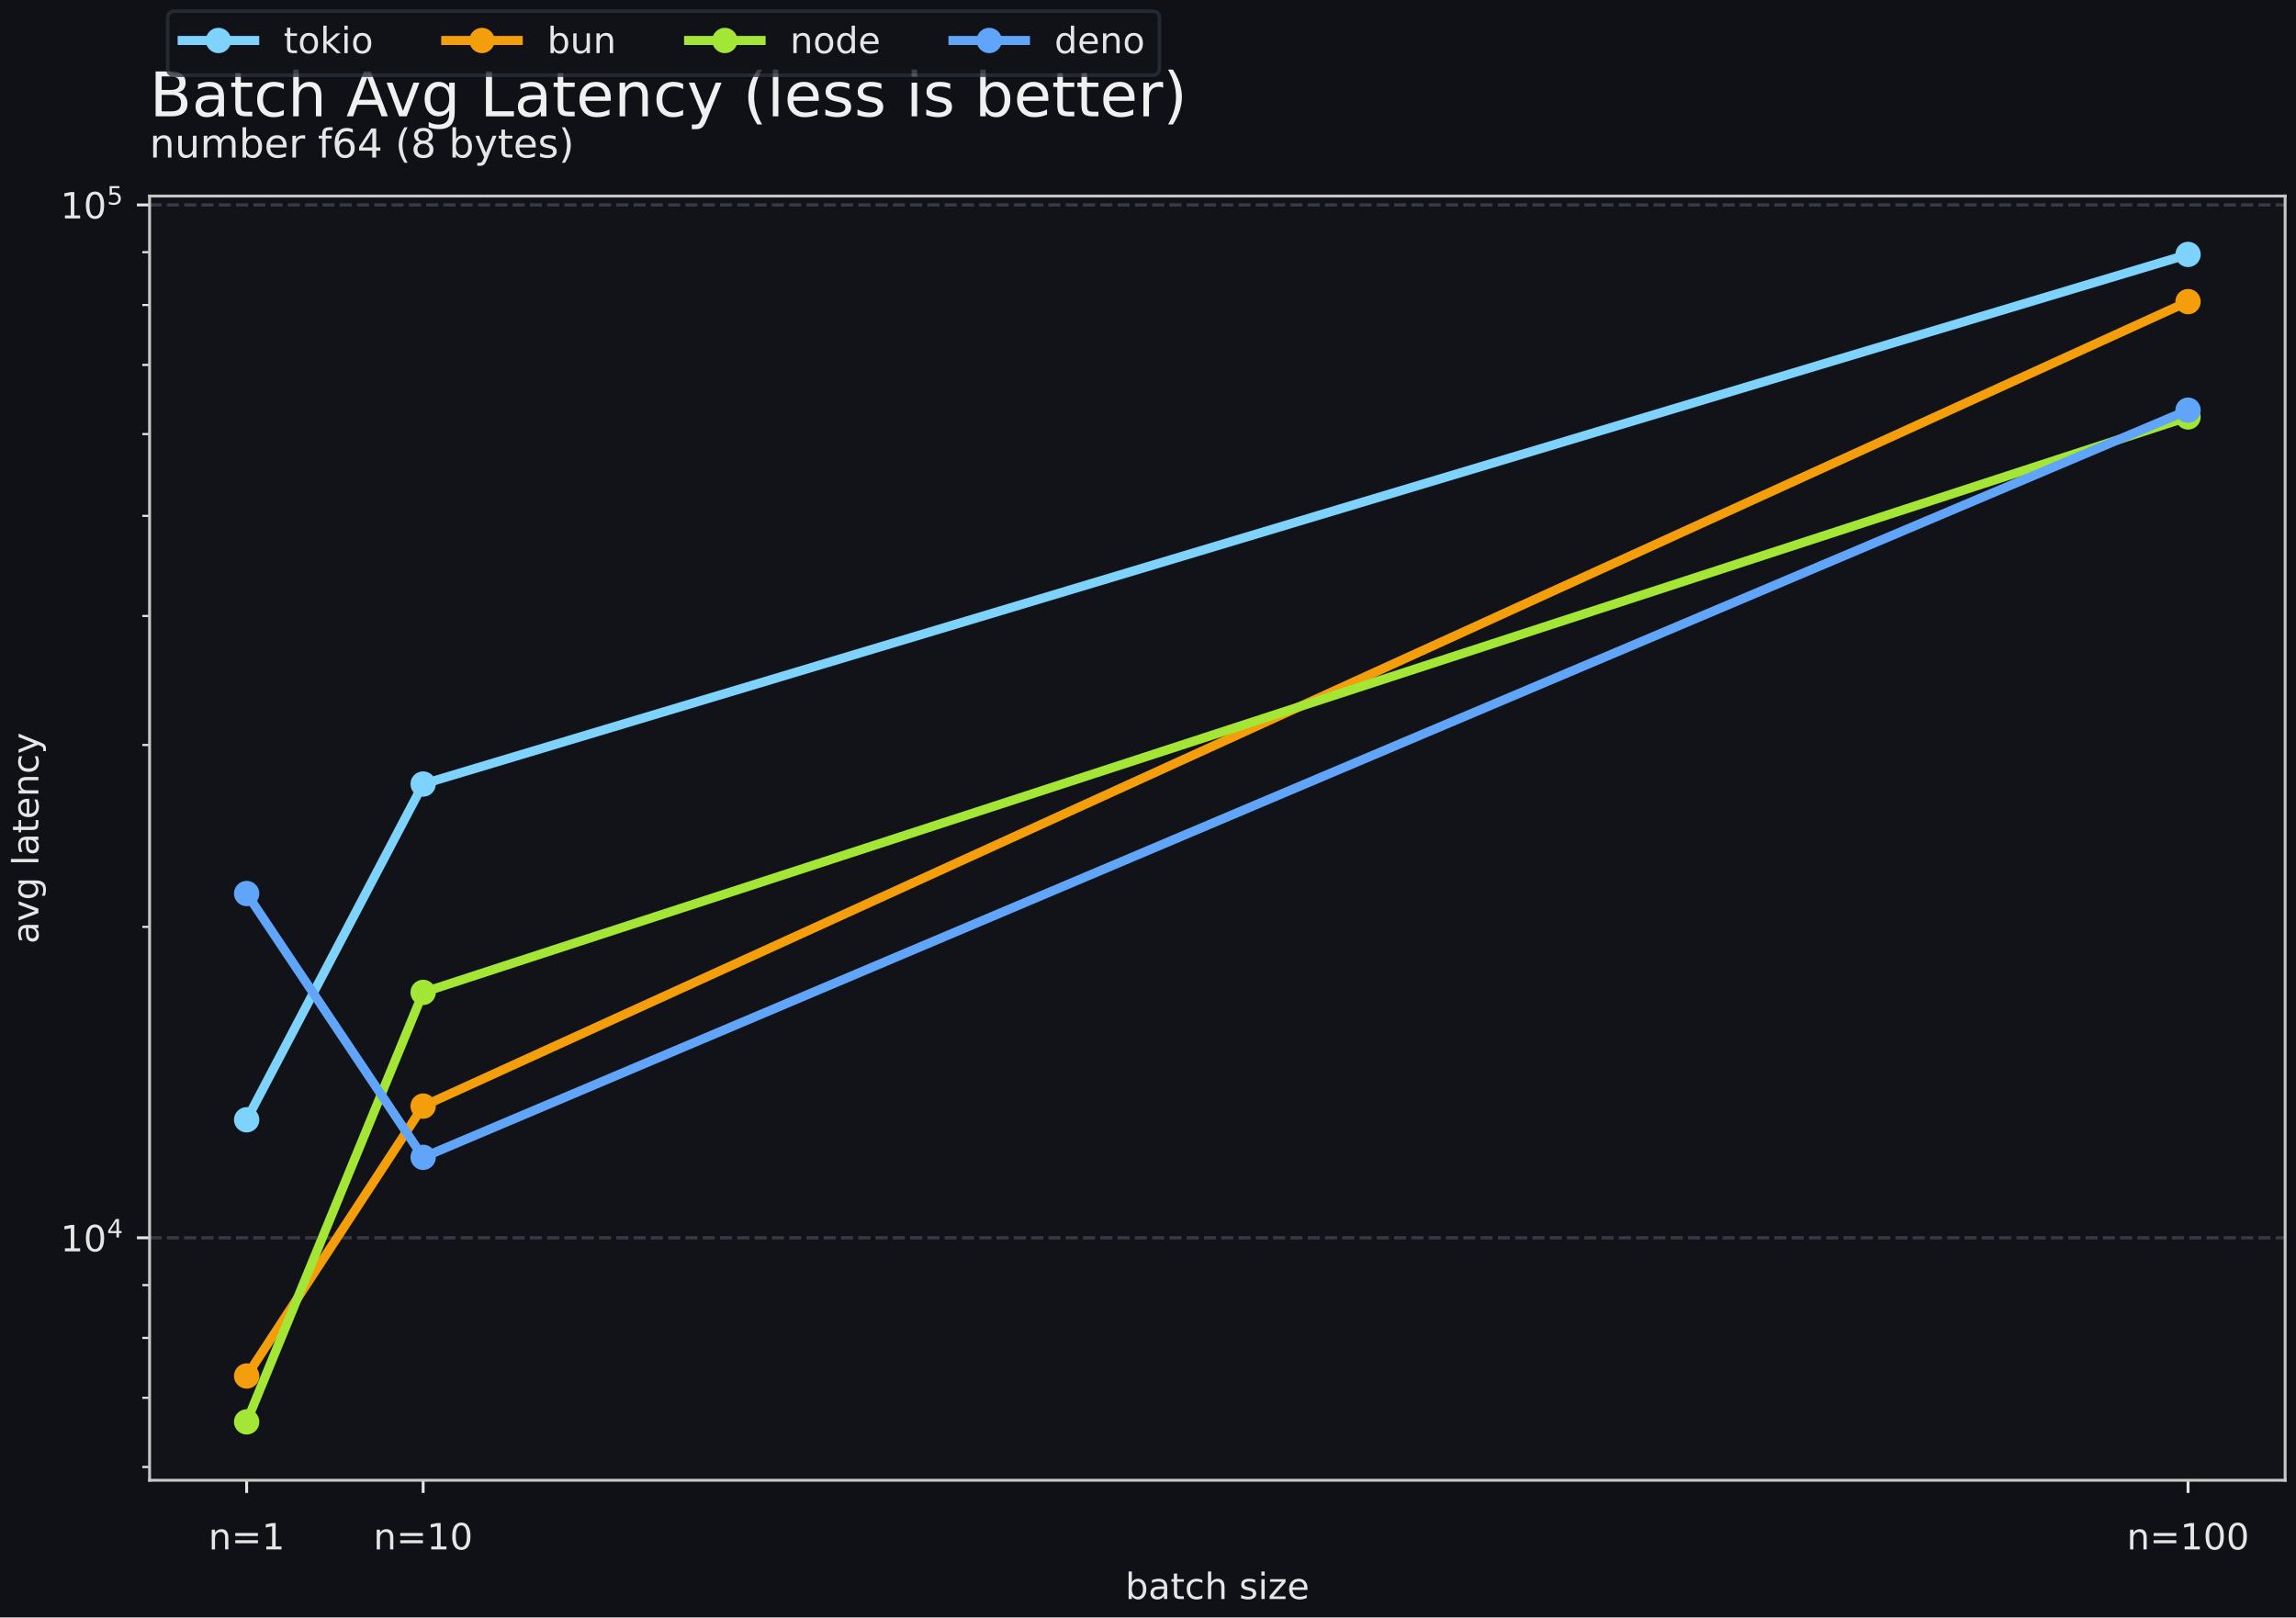
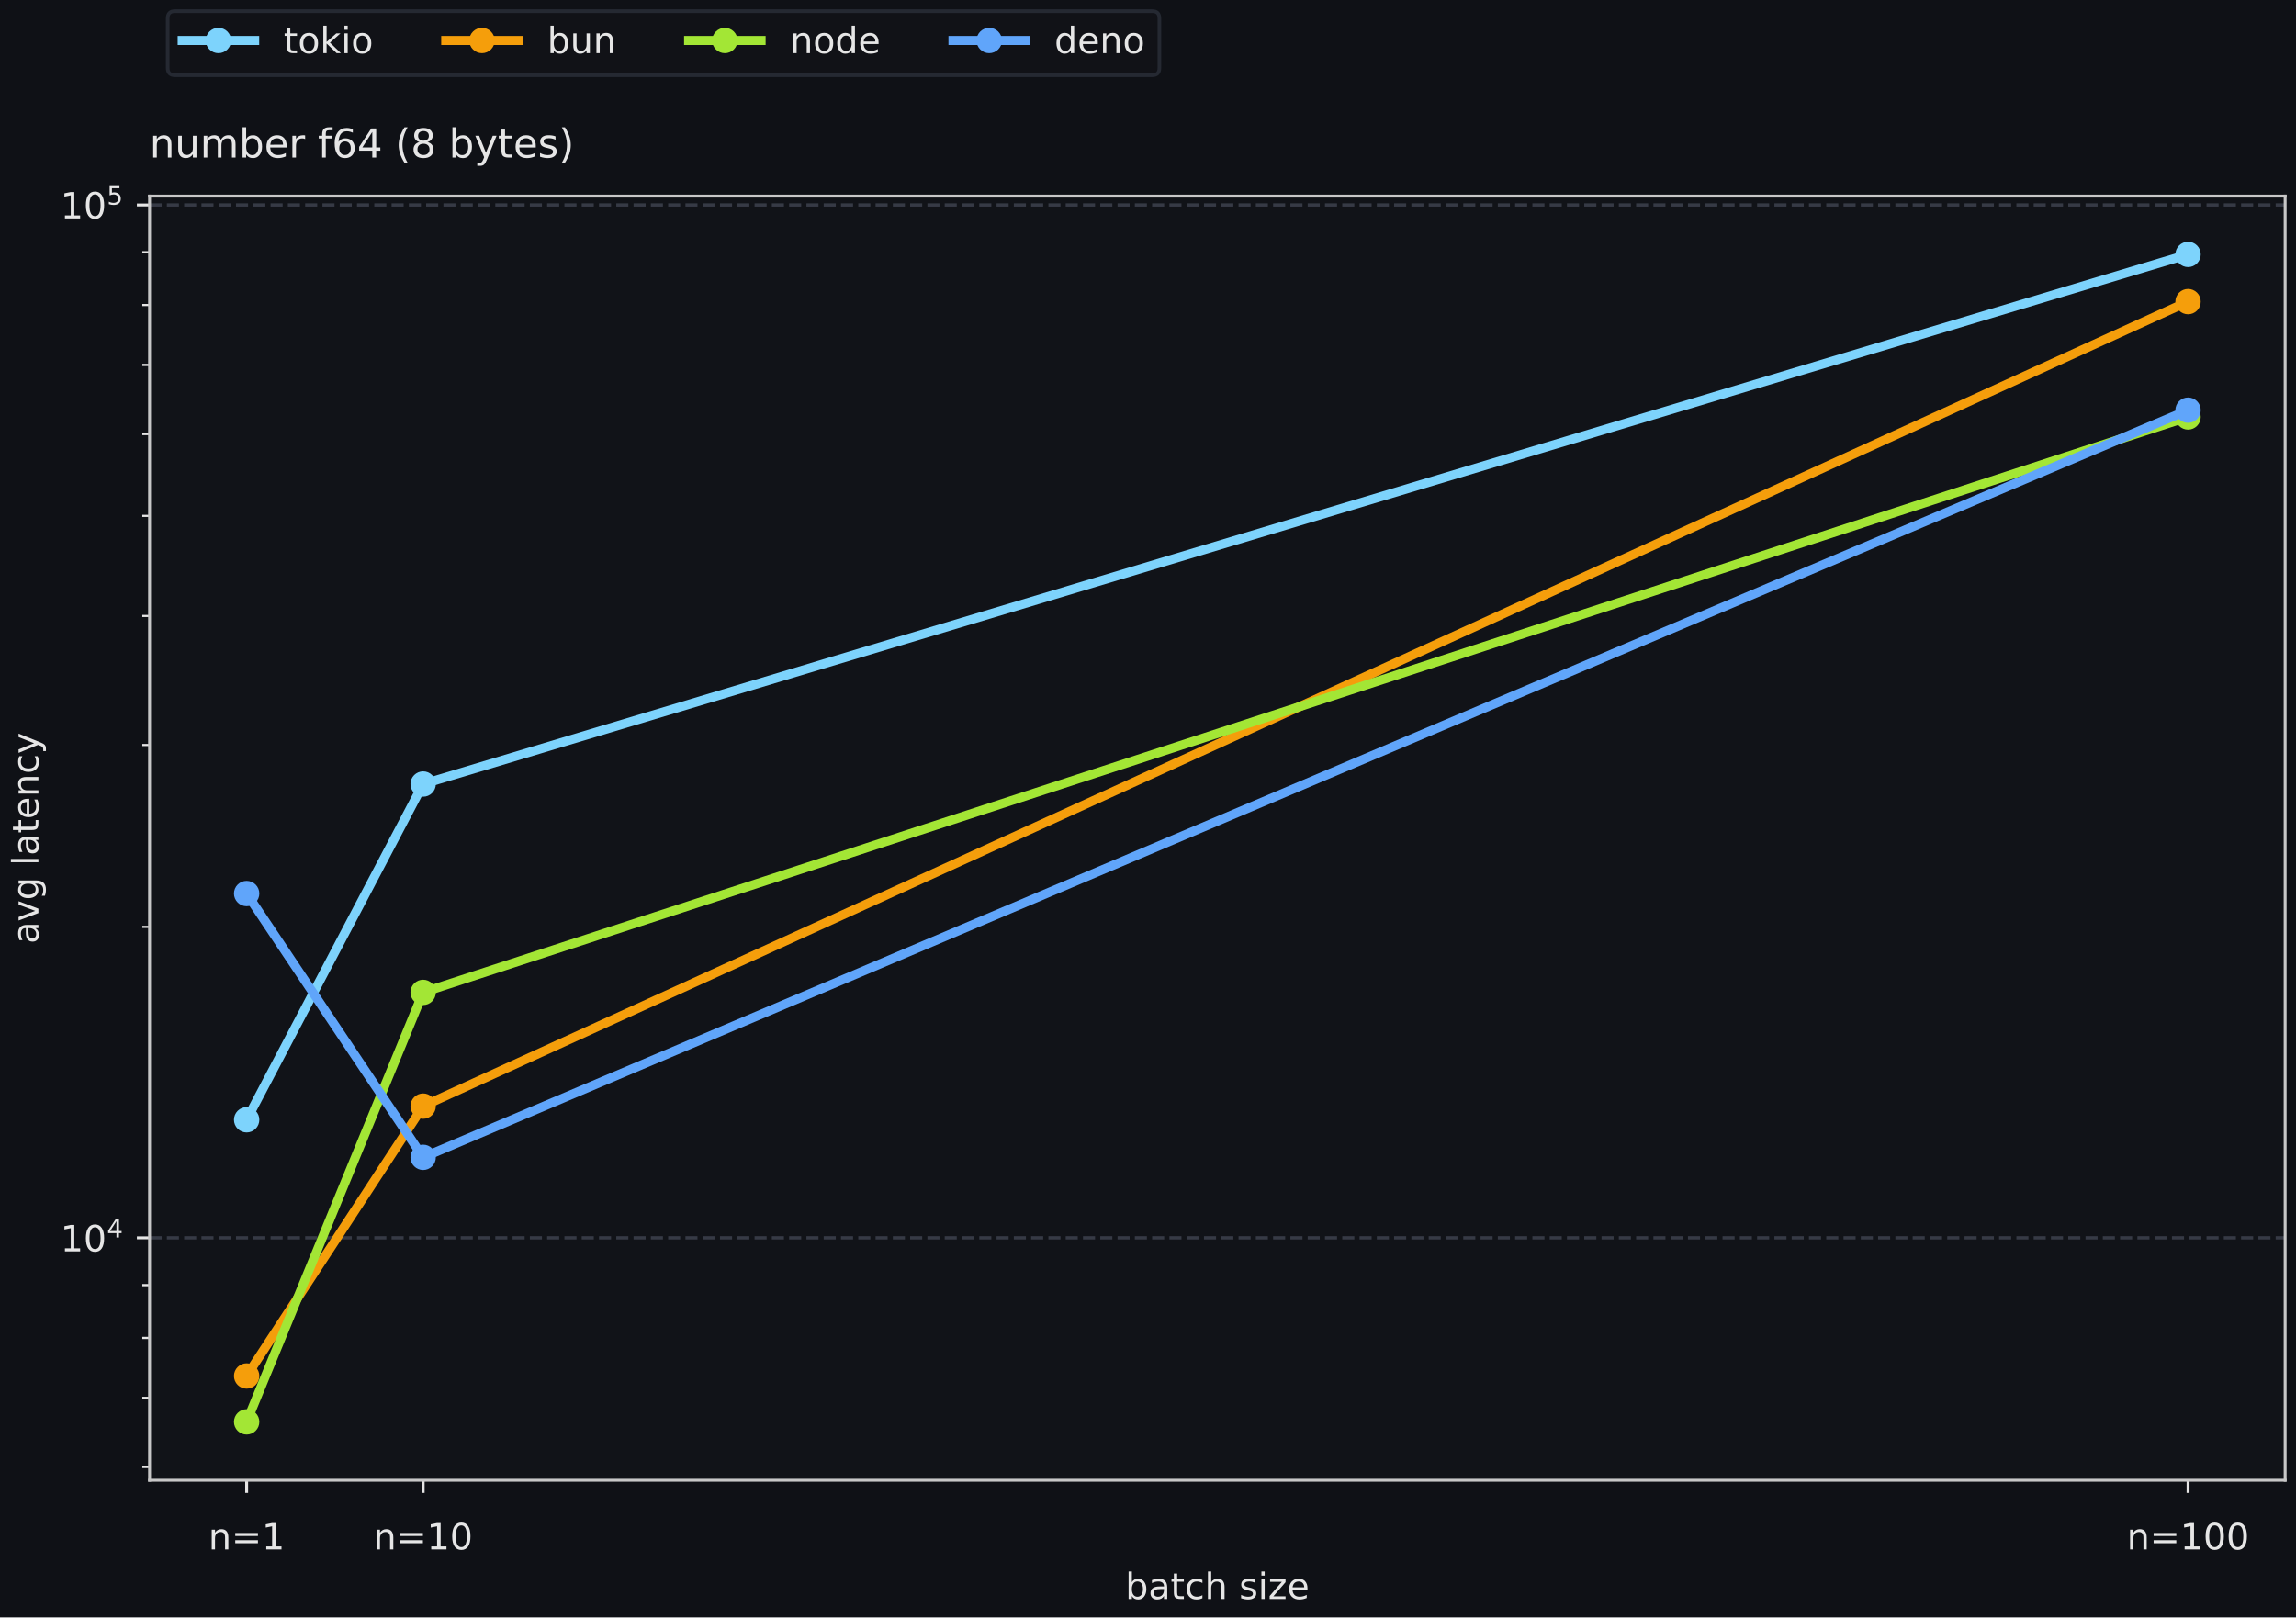
<svg xmlns="http://www.w3.org/2000/svg" xmlns:xlink="http://www.w3.org/1999/xlink" width="633.6pt" height="446.4pt" viewBox="0 0 633.6 446.4" version="1.1">
  <defs>
    <style type="text/css">*{stroke-linejoin: round; stroke-linecap: butt}</style>
  </defs>
  <g id="figure_1">
    <g id="patch_1">
      <path d="M 0 446.4  L 633.6 446.4  L 633.6 0  L 0 0  z " style="fill: #0f1116" />
    </g>
    <g id="axes_1">
      <g id="patch_2">
        <path d="M 41.278 408.544  L 630.6 408.544  L 630.6 54.108  L 41.278 54.108  z " style="fill: #111318" />
      </g>
      <g id="matplotlib.axis_1">
        <g id="xtick_1">
          <g id="line2d_1">
            <defs>
              <path id="m421a8ccb40" d="M 0 0  L 0 3.5  " style="stroke: #e6e6e6; stroke-width: 0.8" />
            </defs>
            <g>
              <use xlink:href="#m421a8ccb40" x="68.066" y="408.544" style="fill: #e6e6e6; stroke: #e6e6e6; stroke-width: 0.8" />
            </g>
          </g>
          <g id="text_1">
            <g style="fill: #e6e6e6" transform="translate(57.52586 427.6419) scale(0.1 -0.1)">
              <defs>
                <path id="DejaVuSans-6e" d="M 3513 2113  L 3513 0  L 2938 0  L 2938 2094  Q 2938 2591 2744 2837  Q 2550 3084 2163 3084  Q 1697 3084 1428 2787  Q 1159 2491 1159 1978  L 1159 0  L 581 0  L 581 3500  L 1159 3500  L 1159 2956  Q 1366 3272 1645 3428  Q 1925 3584 2291 3584  Q 2894 3584 3203 3211  Q 3513 2838 3513 2113  z " transform="scale(0.015625)" />
                <path id="DejaVuSans-3d" d="M 678 2906  L 4684 2906  L 4684 2381  L 678 2381  L 678 2906  z M 678 1631  L 4684 1631  L 4684 1100  L 678 1100  L 678 1631  z " transform="scale(0.015625)" />
                <path id="DejaVuSans-31" d="M 794 531  L 1825 531  L 1825 4091  L 703 3866  L 703 4441  L 1819 4666  L 2450 4666  L 2450 531  L 3481 531  L 3481 0  L 794 0  L 794 531  z " transform="scale(0.015625)" />
              </defs>
              <use xlink:href="#DejaVuSans-6e" />
              <use xlink:href="#DejaVuSans-3d" transform="translate(63.37891 0)" />
              <use xlink:href="#DejaVuSans-31" transform="translate(147.168 0)" />
            </g>
          </g>
        </g>
        <g id="xtick_2">
          <g id="line2d_2">
            <g>
              <use xlink:href="#m421a8ccb40" x="116.77" y="408.544" style="fill: #e6e6e6; stroke: #e6e6e6; stroke-width: 0.8" />
            </g>
          </g>
          <g id="text_2">
            <g style="fill: #e6e6e6" transform="translate(103.0489 427.6419) scale(0.1 -0.1)">
              <defs>
                <path id="DejaVuSans-30" d="M 2034 4250  Q 1547 4250 1301 3770  Q 1056 3291 1056 2328  Q 1056 1369 1301 889  Q 1547 409 2034 409  Q 2525 409 2770 889  Q 3016 1369 3016 2328  Q 3016 3291 2770 3770  Q 2525 4250 2034 4250  z M 2034 4750  Q 2819 4750 3233 4129  Q 3647 3509 3647 2328  Q 3647 1150 3233 529  Q 2819 -91 2034 -91  Q 1250 -91 836 529  Q 422 1150 422 2328  Q 422 3509 836 4129  Q 1250 4750 2034 4750  z " transform="scale(0.015625)" />
              </defs>
              <use xlink:href="#DejaVuSans-6e" />
              <use xlink:href="#DejaVuSans-3d" transform="translate(63.37891 0)" />
              <use xlink:href="#DejaVuSans-31" transform="translate(147.168 0)" />
              <use xlink:href="#DejaVuSans-30" transform="translate(210.791 0)" />
            </g>
          </g>
        </g>
        <g id="xtick_3">
          <g id="line2d_3">
            <g>
              <use xlink:href="#m421a8ccb40" x="603.812" y="408.544" style="fill: #e6e6e6; stroke: #e6e6e6; stroke-width: 0.8" />
            </g>
          </g>
          <g id="text_3">
            <g style="fill: #e6e6e6" transform="translate(586.9101 427.6419) scale(0.1 -0.1)">
              <use xlink:href="#DejaVuSans-6e" />
              <use xlink:href="#DejaVuSans-3d" transform="translate(63.37891 0)" />
              <use xlink:href="#DejaVuSans-31" transform="translate(147.168 0)" />
              <use xlink:href="#DejaVuSans-30" transform="translate(210.791 0)" />
              <use xlink:href="#DejaVuSans-30" transform="translate(274.4141 0)" />
            </g>
          </g>
        </g>
        <g id="text_4">
          <g style="fill: #e6e6e6" transform="translate(310.5391 441.3201) scale(0.1 -0.1)">
            <defs>
              <path id="DejaVuSans-62" d="M 3116 1747  Q 3116 2381 2855 2742  Q 2594 3103 2138 3103  Q 1681 3103 1420 2742  Q 1159 2381 1159 1747  Q 1159 1113 1420 752  Q 1681 391 2138 391  Q 2594 391 2855 752  Q 3116 1113 3116 1747  z M 1159 2969  Q 1341 3281 1617 3432  Q 1894 3584 2278 3584  Q 2916 3584 3314 3078  Q 3713 2572 3713 1747  Q 3713 922 3314 415  Q 2916 -91 2278 -91  Q 1894 -91 1617 61  Q 1341 213 1159 525  L 1159 0  L 581 0  L 581 4863  L 1159 4863  L 1159 2969  z " transform="scale(0.015625)" />
              <path id="DejaVuSans-61" d="M 2194 1759  Q 1497 1759 1228 1600  Q 959 1441 959 1056  Q 959 750 1161 570  Q 1363 391 1709 391  Q 2188 391 2477 730  Q 2766 1069 2766 1631  L 2766 1759  L 2194 1759  z M 3341 1997  L 3341 0  L 2766 0  L 2766 531  Q 2569 213 2275 61  Q 1981 -91 1556 -91  Q 1019 -91 701 211  Q 384 513 384 1019  Q 384 1609 779 1909  Q 1175 2209 1959 2209  L 2766 2209  L 2766 2266  Q 2766 2663 2505 2880  Q 2244 3097 1772 3097  Q 1472 3097 1187 3025  Q 903 2953 641 2809  L 641 3341  Q 956 3463 1253 3523  Q 1550 3584 1831 3584  Q 2591 3584 2966 3190  Q 3341 2797 3341 1997  z " transform="scale(0.015625)" />
              <path id="DejaVuSans-74" d="M 1172 4494  L 1172 3500  L 2356 3500  L 2356 3053  L 1172 3053  L 1172 1153  Q 1172 725 1289 603  Q 1406 481 1766 481  L 2356 481  L 2356 0  L 1766 0  Q 1100 0 847 248  Q 594 497 594 1153  L 594 3053  L 172 3053  L 172 3500  L 594 3500  L 594 4494  L 1172 4494  z " transform="scale(0.015625)" />
              <path id="DejaVuSans-63" d="M 3122 3366  L 3122 2828  Q 2878 2963 2633 3030  Q 2388 3097 2138 3097  Q 1578 3097 1268 2742  Q 959 2388 959 1747  Q 959 1106 1268 751  Q 1578 397 2138 397  Q 2388 397 2633 464  Q 2878 531 3122 666  L 3122 134  Q 2881 22 2623 -34  Q 2366 -91 2075 -91  Q 1284 -91 818 406  Q 353 903 353 1747  Q 353 2603 823 3093  Q 1294 3584 2113 3584  Q 2378 3584 2631 3529  Q 2884 3475 3122 3366  z " transform="scale(0.015625)" />
              <path id="DejaVuSans-68" d="M 3513 2113  L 3513 0  L 2938 0  L 2938 2094  Q 2938 2591 2744 2837  Q 2550 3084 2163 3084  Q 1697 3084 1428 2787  Q 1159 2491 1159 1978  L 1159 0  L 581 0  L 581 4863  L 1159 4863  L 1159 2956  Q 1366 3272 1645 3428  Q 1925 3584 2291 3584  Q 2894 3584 3203 3211  Q 3513 2838 3513 2113  z " transform="scale(0.015625)" />
              <path id="DejaVuSans-20" transform="scale(0.015625)" />
              <path id="DejaVuSans-73" d="M 2834 3397  L 2834 2853  Q 2591 2978 2328 3040  Q 2066 3103 1784 3103  Q 1356 3103 1142 2972  Q 928 2841 928 2578  Q 928 2378 1081 2264  Q 1234 2150 1697 2047  L 1894 2003  Q 2506 1872 2764 1633  Q 3022 1394 3022 966  Q 3022 478 2636 193  Q 2250 -91 1575 -91  Q 1294 -91 989 -36  Q 684 19 347 128  L 347 722  Q 666 556 975 473  Q 1284 391 1588 391  Q 1994 391 2212 530  Q 2431 669 2431 922  Q 2431 1156 2273 1281  Q 2116 1406 1581 1522  L 1381 1569  Q 847 1681 609 1914  Q 372 2147 372 2553  Q 372 3047 722 3315  Q 1072 3584 1716 3584  Q 2034 3584 2315 3537  Q 2597 3491 2834 3397  z " transform="scale(0.015625)" />
              <path id="DejaVuSans-69" d="M 603 3500  L 1178 3500  L 1178 0  L 603 0  L 603 3500  z M 603 4863  L 1178 4863  L 1178 4134  L 603 4134  L 603 4863  z " transform="scale(0.015625)" />
              <path id="DejaVuSans-7a" d="M 353 3500  L 3084 3500  L 3084 2975  L 922 459  L 3084 459  L 3084 0  L 275 0  L 275 525  L 2438 3041  L 353 3041  L 353 3500  z " transform="scale(0.015625)" />
              <path id="DejaVuSans-65" d="M 3597 1894  L 3597 1613  L 953 1613  Q 991 1019 1311 708  Q 1631 397 2203 397  Q 2534 397 2845 478  Q 3156 559 3463 722  L 3463 178  Q 3153 47 2828 -22  Q 2503 -91 2169 -91  Q 1331 -91 842 396  Q 353 884 353 1716  Q 353 2575 817 3079  Q 1281 3584 2069 3584  Q 2775 3584 3186 3129  Q 3597 2675 3597 1894  z M 3022 2063  Q 3016 2534 2758 2815  Q 2500 3097 2075 3097  Q 1594 3097 1305 2825  Q 1016 2553 972 2059  L 3022 2063  z " transform="scale(0.015625)" />
            </defs>
            <use xlink:href="#DejaVuSans-62" />
            <use xlink:href="#DejaVuSans-61" transform="translate(63.47656 0)" />
            <use xlink:href="#DejaVuSans-74" transform="translate(124.7559 0)" />
            <use xlink:href="#DejaVuSans-63" transform="translate(163.9648 0)" />
            <use xlink:href="#DejaVuSans-68" transform="translate(218.9453 0)" />
            <use xlink:href="#DejaVuSans-20" transform="translate(282.3242 0)" />
            <use xlink:href="#DejaVuSans-73" transform="translate(314.1113 0)" />
            <use xlink:href="#DejaVuSans-69" transform="translate(366.2109 0)" />
            <use xlink:href="#DejaVuSans-7a" transform="translate(393.9941 0)" />
            <use xlink:href="#DejaVuSans-65" transform="translate(446.4844 0)" />
          </g>
        </g>
      </g>
      <g id="matplotlib.axis_2">
        <g id="ytick_1">
          <g id="line2d_4">
            <path d="M 41.278 341.633  L 630.6 341.633  " clip-path="url(#pd3e5ef6a8b)" style="fill: none; stroke-dasharray: 3.33,1.44; stroke-dashoffset: 0; stroke: #3a3f4b; stroke-opacity: 0.9; stroke-width: 0.9" />
          </g>
          <g id="line2d_5">
            <defs>
              <path id="me157064771" d="M 0 0  L -3.5 0  " style="stroke: #e6e6e6; stroke-width: 0.8" />
            </defs>
            <g>
              <use xlink:href="#me157064771" x="41.278" y="341.633" style="fill: #e6e6e6; stroke: #e6e6e6; stroke-width: 0.8" />
            </g>
          </g>
          <g id="text_5">
            <g style="fill: #e6e6e6" transform="translate(16.67836 345.432) scale(0.1 -0.1)">
              <defs>
                <path id="DejaVuSans-34" d="M 2419 4116  L 825 1625  L 2419 1625  L 2419 4116  z M 2253 4666  L 3047 4666  L 3047 1625  L 3713 1625  L 3713 1100  L 3047 1100  L 3047 0  L 2419 0  L 2419 1100  L 313 1100  L 313 1709  L 2253 4666  z " transform="scale(0.015625)" />
              </defs>
              <use xlink:href="#DejaVuSans-31" transform="translate(0 0.684375)" />
              <use xlink:href="#DejaVuSans-30" transform="translate(63.62305 0.684375)" />
              <use xlink:href="#DejaVuSans-34" transform="translate(128.2031 38.96563) scale(0.7)" />
            </g>
          </g>
        </g>
        <g id="ytick_2">
          <g id="line2d_6">
            <path d="M 41.278 56.558  L 630.6 56.558  " clip-path="url(#pd3e5ef6a8b)" style="fill: none; stroke-dasharray: 3.33,1.44; stroke-dashoffset: 0; stroke: #3a3f4b; stroke-opacity: 0.9; stroke-width: 0.9" />
          </g>
          <g id="line2d_7">
            <g>
              <use xlink:href="#me157064771" x="41.278" y="56.558" style="fill: #e6e6e6; stroke: #e6e6e6; stroke-width: 0.8" />
            </g>
          </g>
          <g id="text_6">
            <g style="fill: #e6e6e6" transform="translate(16.67836 60.3569) scale(0.1 -0.1)">
              <defs>
                <path id="DejaVuSans-35" d="M 691 4666  L 3169 4666  L 3169 4134  L 1269 4134  L 1269 2991  Q 1406 3038 1543 3061  Q 1681 3084 1819 3084  Q 2600 3084 3056 2656  Q 3513 2228 3513 1497  Q 3513 744 3044 326  Q 2575 -91 1722 -91  Q 1428 -91 1123 -41  Q 819 9 494 109  L 494 744  Q 775 591 1075 516  Q 1375 441 1709 441  Q 2250 441 2565 725  Q 2881 1009 2881 1497  Q 2881 1984 2565 2268  Q 2250 2553 1709 2553  Q 1456 2553 1204 2497  Q 953 2441 691 2322  L 691 4666  z " transform="scale(0.015625)" />
              </defs>
              <use xlink:href="#DejaVuSans-31" transform="translate(0 0.684375)" />
              <use xlink:href="#DejaVuSans-30" transform="translate(63.62305 0.684375)" />
              <use xlink:href="#DejaVuSans-35" transform="translate(128.2031 38.96563) scale(0.7)" />
            </g>
          </g>
        </g>
        <g id="ytick_3">
          <g id="line2d_8">
            <defs>
              <path id="m6caa85facf" d="M 0 0  L -2 0  " style="stroke: #e6e6e6; stroke-width: 0.6" />
            </defs>
            <g>
              <use xlink:href="#m6caa85facf" x="41.278" y="404.876" style="fill: #e6e6e6; stroke: #e6e6e6; stroke-width: 0.6" />
            </g>
          </g>
        </g>
        <g id="ytick_4">
          <g id="line2d_9">
            <g>
              <use xlink:href="#m6caa85facf" x="41.278" y="385.791" style="fill: #e6e6e6; stroke: #e6e6e6; stroke-width: 0.6" />
            </g>
          </g>
        </g>
        <g id="ytick_5">
          <g id="line2d_10">
            <g>
              <use xlink:href="#m6caa85facf" x="41.278" y="369.259" style="fill: #e6e6e6; stroke: #e6e6e6; stroke-width: 0.6" />
            </g>
          </g>
        </g>
        <g id="ytick_6">
          <g id="line2d_11">
            <g>
              <use xlink:href="#m6caa85facf" x="41.278" y="354.677" style="fill: #e6e6e6; stroke: #e6e6e6; stroke-width: 0.6" />
            </g>
          </g>
        </g>
        <g id="ytick_7">
          <g id="line2d_12">
            <g>
              <use xlink:href="#m6caa85facf" x="41.278" y="255.817" style="fill: #e6e6e6; stroke: #e6e6e6; stroke-width: 0.6" />
            </g>
          </g>
        </g>
        <g id="ytick_8">
          <g id="line2d_13">
            <g>
              <use xlink:href="#m6caa85facf" x="41.278" y="205.617" style="fill: #e6e6e6; stroke: #e6e6e6; stroke-width: 0.6" />
            </g>
          </g>
        </g>
        <g id="ytick_9">
          <g id="line2d_14">
            <g>
              <use xlink:href="#m6caa85facf" x="41.278" y="170" style="fill: #e6e6e6; stroke: #e6e6e6; stroke-width: 0.6" />
            </g>
          </g>
        </g>
        <g id="ytick_10">
          <g id="line2d_15">
            <g>
              <use xlink:href="#m6caa85facf" x="41.278" y="142.374" style="fill: #e6e6e6; stroke: #e6e6e6; stroke-width: 0.6" />
            </g>
          </g>
        </g>
        <g id="ytick_11">
          <g id="line2d_16">
            <g>
              <use xlink:href="#m6caa85facf" x="41.278" y="119.801" style="fill: #e6e6e6; stroke: #e6e6e6; stroke-width: 0.6" />
            </g>
          </g>
        </g>
        <g id="ytick_12">
          <g id="line2d_17">
            <g>
              <use xlink:href="#m6caa85facf" x="41.278" y="100.716" style="fill: #e6e6e6; stroke: #e6e6e6; stroke-width: 0.6" />
            </g>
          </g>
        </g>
        <g id="ytick_13">
          <g id="line2d_18">
            <g>
              <use xlink:href="#m6caa85facf" x="41.278" y="84.184" style="fill: #e6e6e6; stroke: #e6e6e6; stroke-width: 0.6" />
            </g>
          </g>
        </g>
        <g id="ytick_14">
          <g id="line2d_19">
            <g>
              <use xlink:href="#m6caa85facf" x="41.278" y="69.602" style="fill: #e6e6e6; stroke: #e6e6e6; stroke-width: 0.6" />
            </g>
          </g>
        </g>
        <g id="text_7">
          <g style="fill: #e6e6e6" transform="translate(10.59868 260.4795) rotate(-90) scale(0.1 -0.1)">
            <defs>
              <path id="DejaVuSans-76" d="M 191 3500  L 800 3500  L 1894 563  L 2988 3500  L 3597 3500  L 2284 0  L 1503 0  L 191 3500  z " transform="scale(0.015625)" />
              <path id="DejaVuSans-67" d="M 2906 1791  Q 2906 2416 2648 2759  Q 2391 3103 1925 3103  Q 1463 3103 1205 2759  Q 947 2416 947 1791  Q 947 1169 1205 825  Q 1463 481 1925 481  Q 2391 481 2648 825  Q 2906 1169 2906 1791  z M 3481 434  Q 3481 -459 3084 -895  Q 2688 -1331 1869 -1331  Q 1566 -1331 1297 -1286  Q 1028 -1241 775 -1147  L 775 -588  Q 1028 -725 1275 -790  Q 1522 -856 1778 -856  Q 2344 -856 2625 -561  Q 2906 -266 2906 331  L 2906 616  Q 2728 306 2450 153  Q 2172 0 1784 0  Q 1141 0 747 490  Q 353 981 353 1791  Q 353 2603 747 3093  Q 1141 3584 1784 3584  Q 2172 3584 2450 3431  Q 2728 3278 2906 2969  L 2906 3500  L 3481 3500  L 3481 434  z " transform="scale(0.015625)" />
              <path id="DejaVuSans-6c" d="M 603 4863  L 1178 4863  L 1178 0  L 603 0  L 603 4863  z " transform="scale(0.015625)" />
              <path id="DejaVuSans-79" d="M 2059 -325  Q 1816 -950 1584 -1140  Q 1353 -1331 966 -1331  L 506 -1331  L 506 -850  L 844 -850  Q 1081 -850 1212 -737  Q 1344 -625 1503 -206  L 1606 56  L 191 3500  L 800 3500  L 1894 763  L 2988 3500  L 3597 3500  L 2059 -325  z " transform="scale(0.015625)" />
            </defs>
            <use xlink:href="#DejaVuSans-61" />
            <use xlink:href="#DejaVuSans-76" transform="translate(61.2793 0)" />
            <use xlink:href="#DejaVuSans-67" transform="translate(120.459 0)" />
            <use xlink:href="#DejaVuSans-20" transform="translate(183.9355 0)" />
            <use xlink:href="#DejaVuSans-6c" transform="translate(215.7227 0)" />
            <use xlink:href="#DejaVuSans-61" transform="translate(243.5059 0)" />
            <use xlink:href="#DejaVuSans-74" transform="translate(304.7852 0)" />
            <use xlink:href="#DejaVuSans-65" transform="translate(343.9941 0)" />
            <use xlink:href="#DejaVuSans-6e" transform="translate(405.5176 0)" />
            <use xlink:href="#DejaVuSans-63" transform="translate(468.8965 0)" />
            <use xlink:href="#DejaVuSans-79" transform="translate(523.877 0)" />
          </g>
        </g>
      </g>
      <g id="line2d_20">
        <path d="M 68.066 309.055  L 116.77 216.39  L 603.812 70.218  " clip-path="url(#pd3e5ef6a8b)" style="fill: none; stroke: #7dd3fc; stroke-width: 2.5; stroke-linecap: square" />
        <defs>
          <path id="m3a17decaad" d="M 0 3  C 0.796 3 1.559 2.684 2.121 2.121  C 2.684 1.559 3 0.796 3 0  C 3 -0.796 2.684 -1.559 2.121 -2.121  C 1.559 -2.684 0.796 -3 0 -3  C -0.796 -3 -1.559 -2.684 -2.121 -2.121  C -2.684 -1.559 -3 -0.796 -3 0  C -3 0.796 -2.684 1.559 -2.121 2.121  C -1.559 2.684 -0.796 3 0 3  z " style="stroke: #7dd3fc" />
        </defs>
        <g clip-path="url(#pd3e5ef6a8b)">
          <use xlink:href="#m3a17decaad" x="68.066" y="309.055" style="fill: #7dd3fc; stroke: #7dd3fc" />
          <use xlink:href="#m3a17decaad" x="116.77" y="216.39" style="fill: #7dd3fc; stroke: #7dd3fc" />
          <use xlink:href="#m3a17decaad" x="603.812" y="70.218" style="fill: #7dd3fc; stroke: #7dd3fc" />
        </g>
      </g>
      <g id="line2d_21">
        <path d="M 68.066 379.766  L 116.77 305.283  L 603.812 83.244  " clip-path="url(#pd3e5ef6a8b)" style="fill: none; stroke: #f59e0b; stroke-width: 2.5; stroke-linecap: square" />
        <defs>
          <path id="m4a8b7be655" d="M 0 3  C 0.796 3 1.559 2.684 2.121 2.121  C 2.684 1.559 3 0.796 3 0  C 3 -0.796 2.684 -1.559 2.121 -2.121  C 1.559 -2.684 0.796 -3 0 -3  C -0.796 -3 -1.559 -2.684 -2.121 -2.121  C -2.684 -1.559 -3 -0.796 -3 0  C -3 0.796 -2.684 1.559 -2.121 2.121  C -1.559 2.684 -0.796 3 0 3  z " style="stroke: #f59e0b" />
        </defs>
        <g clip-path="url(#pd3e5ef6a8b)">
          <use xlink:href="#m4a8b7be655" x="68.066" y="379.766" style="fill: #f59e0b; stroke: #f59e0b" />
          <use xlink:href="#m4a8b7be655" x="116.77" y="305.283" style="fill: #f59e0b; stroke: #f59e0b" />
          <use xlink:href="#m4a8b7be655" x="603.812" y="83.244" style="fill: #f59e0b; stroke: #f59e0b" />
        </g>
      </g>
      <g id="line2d_22">
        <path d="M 68.066 392.433  L 116.77 273.894  L 603.812 115.076  " clip-path="url(#pd3e5ef6a8b)" style="fill: none; stroke: #a3e635; stroke-width: 2.5; stroke-linecap: square" />
        <defs>
          <path id="m530d7639a0" d="M 0 3  C 0.796 3 1.559 2.684 2.121 2.121  C 2.684 1.559 3 0.796 3 0  C 3 -0.796 2.684 -1.559 2.121 -2.121  C 1.559 -2.684 0.796 -3 0 -3  C -0.796 -3 -1.559 -2.684 -2.121 -2.121  C -2.684 -1.559 -3 -0.796 -3 0  C -3 0.796 -2.684 1.559 -2.121 2.121  C -1.559 2.684 -0.796 3 0 3  z " style="stroke: #a3e635" />
        </defs>
        <g clip-path="url(#pd3e5ef6a8b)">
          <use xlink:href="#m530d7639a0" x="68.066" y="392.433" style="fill: #a3e635; stroke: #a3e635" />
          <use xlink:href="#m530d7639a0" x="116.77" y="273.894" style="fill: #a3e635; stroke: #a3e635" />
          <use xlink:href="#m530d7639a0" x="603.812" y="115.076" style="fill: #a3e635; stroke: #a3e635" />
        </g>
      </g>
      <g id="line2d_23">
        <path d="M 68.066 246.612  L 116.77 319.419  L 603.812 113.202  " clip-path="url(#pd3e5ef6a8b)" style="fill: none; stroke: #60a5fa; stroke-width: 2.5; stroke-linecap: square" />
        <defs>
          <path id="m241ebda93d" d="M 0 3  C 0.796 3 1.559 2.684 2.121 2.121  C 2.684 1.559 3 0.796 3 0  C 3 -0.796 2.684 -1.559 2.121 -2.121  C 1.559 -2.684 0.796 -3 0 -3  C -0.796 -3 -1.559 -2.684 -2.121 -2.121  C -2.684 -1.559 -3 -0.796 -3 0  C -3 0.796 -2.684 1.559 -2.121 2.121  C -1.559 2.684 -0.796 3 0 3  z " style="stroke: #60a5fa" />
        </defs>
        <g clip-path="url(#pd3e5ef6a8b)">
          <use xlink:href="#m241ebda93d" x="68.066" y="246.612" style="fill: #60a5fa; stroke: #60a5fa" />
          <use xlink:href="#m241ebda93d" x="116.77" y="319.419" style="fill: #60a5fa; stroke: #60a5fa" />
          <use xlink:href="#m241ebda93d" x="603.812" y="113.202" style="fill: #60a5fa; stroke: #60a5fa" />
        </g>
      </g>
      <g id="patch_3">
        <path d="M 41.278 408.544  L 41.278 54.108  " style="fill: none; stroke: #c7c7c7; stroke-width: 0.8; stroke-linejoin: miter; stroke-linecap: square" />
      </g>
      <g id="patch_4">
        <path d="M 630.6 408.544  L 630.6 54.108  " style="fill: none; stroke: #c7c7c7; stroke-width: 0.8; stroke-linejoin: miter; stroke-linecap: square" />
      </g>
      <g id="patch_5">
        <path d="M 41.278 408.544  L 630.6 408.544  " style="fill: none; stroke: #c7c7c7; stroke-width: 0.8; stroke-linejoin: miter; stroke-linecap: square" />
      </g>
      <g id="patch_6">
        <path d="M 41.278 54.108  L 630.6 54.108  " style="fill: none; stroke: #c7c7c7; stroke-width: 0.8; stroke-linejoin: miter; stroke-linecap: square" />
      </g>
      <g id="text_8">
        <g style="fill: #e6e6e6" transform="translate(41.27837 43.47464) scale(0.11 -0.11)">
          <defs>
            <path id="DejaVuSans-75" d="M 544 1381  L 544 3500  L 1119 3500  L 1119 1403  Q 1119 906 1312 657  Q 1506 409 1894 409  Q 2359 409 2629 706  Q 2900 1003 2900 1516  L 2900 3500  L 3475 3500  L 3475 0  L 2900 0  L 2900 538  Q 2691 219 2414 64  Q 2138 -91 1772 -91  Q 1169 -91 856 284  Q 544 659 544 1381  z M 1991 3584  L 1991 3584  z " transform="scale(0.015625)" />
            <path id="DejaVuSans-6d" d="M 3328 2828  Q 3544 3216 3844 3400  Q 4144 3584 4550 3584  Q 5097 3584 5394 3201  Q 5691 2819 5691 2113  L 5691 0  L 5113 0  L 5113 2094  Q 5113 2597 4934 2840  Q 4756 3084 4391 3084  Q 3944 3084 3684 2787  Q 3425 2491 3425 1978  L 3425 0  L 2847 0  L 2847 2094  Q 2847 2600 2669 2842  Q 2491 3084 2119 3084  Q 1678 3084 1418 2786  Q 1159 2488 1159 1978  L 1159 0  L 581 0  L 581 3500  L 1159 3500  L 1159 2956  Q 1356 3278 1631 3431  Q 1906 3584 2284 3584  Q 2666 3584 2933 3390  Q 3200 3197 3328 2828  z " transform="scale(0.015625)" />
            <path id="DejaVuSans-72" d="M 2631 2963  Q 2534 3019 2420 3045  Q 2306 3072 2169 3072  Q 1681 3072 1420 2755  Q 1159 2438 1159 1844  L 1159 0  L 581 0  L 581 3500  L 1159 3500  L 1159 2956  Q 1341 3275 1631 3429  Q 1922 3584 2338 3584  Q 2397 3584 2469 3576  Q 2541 3569 2628 3553  L 2631 2963  z " transform="scale(0.015625)" />
            <path id="DejaVuSans-66" d="M 2375 4863  L 2375 4384  L 1825 4384  Q 1516 4384 1395 4259  Q 1275 4134 1275 3809  L 1275 3500  L 2222 3500  L 2222 3053  L 1275 3053  L 1275 0  L 697 0  L 697 3053  L 147 3053  L 147 3500  L 697 3500  L 697 3744  Q 697 4328 969 4595  Q 1241 4863 1831 4863  L 2375 4863  z " transform="scale(0.015625)" />
            <path id="DejaVuSans-36" d="M 2113 2584  Q 1688 2584 1439 2293  Q 1191 2003 1191 1497  Q 1191 994 1439 701  Q 1688 409 2113 409  Q 2538 409 2786 701  Q 3034 994 3034 1497  Q 3034 2003 2786 2293  Q 2538 2584 2113 2584  z M 3366 4563  L 3366 3988  Q 3128 4100 2886 4159  Q 2644 4219 2406 4219  Q 1781 4219 1451 3797  Q 1122 3375 1075 2522  Q 1259 2794 1537 2939  Q 1816 3084 2150 3084  Q 2853 3084 3261 2657  Q 3669 2231 3669 1497  Q 3669 778 3244 343  Q 2819 -91 2113 -91  Q 1303 -91 875 529  Q 447 1150 447 2328  Q 447 3434 972 4092  Q 1497 4750 2381 4750  Q 2619 4750 2861 4703  Q 3103 4656 3366 4563  z " transform="scale(0.015625)" />
            <path id="DejaVuSans-28" d="M 1984 4856  Q 1566 4138 1362 3434  Q 1159 2731 1159 2009  Q 1159 1288 1364 580  Q 1569 -128 1984 -844  L 1484 -844  Q 1016 -109 783 600  Q 550 1309 550 2009  Q 550 2706 781 3412  Q 1013 4119 1484 4856  L 1984 4856  z " transform="scale(0.015625)" />
            <path id="DejaVuSans-38" d="M 2034 2216  Q 1584 2216 1326 1975  Q 1069 1734 1069 1313  Q 1069 891 1326 650  Q 1584 409 2034 409  Q 2484 409 2743 651  Q 3003 894 3003 1313  Q 3003 1734 2745 1975  Q 2488 2216 2034 2216  z M 1403 2484  Q 997 2584 770 2862  Q 544 3141 544 3541  Q 544 4100 942 4425  Q 1341 4750 2034 4750  Q 2731 4750 3128 4425  Q 3525 4100 3525 3541  Q 3525 3141 3298 2862  Q 3072 2584 2669 2484  Q 3125 2378 3379 2068  Q 3634 1759 3634 1313  Q 3634 634 3220 271  Q 2806 -91 2034 -91  Q 1263 -91 848 271  Q 434 634 434 1313  Q 434 1759 690 2068  Q 947 2378 1403 2484  z M 1172 3481  Q 1172 3119 1398 2916  Q 1625 2713 2034 2713  Q 2441 2713 2670 2916  Q 2900 3119 2900 3481  Q 2900 3844 2670 4047  Q 2441 4250 2034 4250  Q 1625 4250 1398 4047  Q 1172 3844 1172 3481  z " transform="scale(0.015625)" />
            <path id="DejaVuSans-29" d="M 513 4856  L 1013 4856  Q 1481 4119 1714 3412  Q 1947 2706 1947 2009  Q 1947 1309 1714 600  Q 1481 -109 1013 -844  L 513 -844  Q 928 -128 1133 580  Q 1338 1288 1338 2009  Q 1338 2731 1133 3434  Q 928 4138 513 4856  z " transform="scale(0.015625)" />
          </defs>
          <use xlink:href="#DejaVuSans-6e" />
          <use xlink:href="#DejaVuSans-75" transform="translate(63.37891 0)" />
          <use xlink:href="#DejaVuSans-6d" transform="translate(126.7578 0)" />
          <use xlink:href="#DejaVuSans-62" transform="translate(224.1699 0)" />
          <use xlink:href="#DejaVuSans-65" transform="translate(287.6465 0)" />
          <use xlink:href="#DejaVuSans-72" transform="translate(349.1699 0)" />
          <use xlink:href="#DejaVuSans-20" transform="translate(390.2832 0)" />
          <use xlink:href="#DejaVuSans-66" transform="translate(422.0703 0)" />
          <use xlink:href="#DejaVuSans-36" transform="translate(457.2754 0)" />
          <use xlink:href="#DejaVuSans-34" transform="translate(520.8984 0)" />
          <use xlink:href="#DejaVuSans-20" transform="translate(584.5215 0)" />
          <use xlink:href="#DejaVuSans-28" transform="translate(616.3086 0)" />
          <use xlink:href="#DejaVuSans-38" transform="translate(655.3223 0)" />
          <use xlink:href="#DejaVuSans-20" transform="translate(718.9453 0)" />
          <use xlink:href="#DejaVuSans-62" transform="translate(750.7324 0)" />
          <use xlink:href="#DejaVuSans-79" transform="translate(814.209 0)" />
          <use xlink:href="#DejaVuSans-74" transform="translate(873.3887 0)" />
          <use xlink:href="#DejaVuSans-65" transform="translate(912.5977 0)" />
          <use xlink:href="#DejaVuSans-73" transform="translate(974.1211 0)" />
          <use xlink:href="#DejaVuSans-29" transform="translate(1026.221 0)" />
        </g>
      </g>
-       <g id="text_9">
+       <g id="text_9" style="display: none">
        <g style="fill: #f0f0f0" transform="translate(41.27837 32.10772) scale(0.17 -0.17)">
          <defs>
            <path id="DejaVuSans-42" d="M 1259 2228  L 1259 519  L 2272 519  Q 2781 519 3026 730  Q 3272 941 3272 1375  Q 3272 1813 3026 2020  Q 2781 2228 2272 2228  L 1259 2228  z M 1259 4147  L 1259 2741  L 2194 2741  Q 2656 2741 2882 2914  Q 3109 3088 3109 3444  Q 3109 3797 2882 3972  Q 2656 4147 2194 4147  L 1259 4147  z M 628 4666  L 2241 4666  Q 2963 4666 3353 4366  Q 3744 4066 3744 3513  Q 3744 3084 3544 2831  Q 3344 2578 2956 2516  Q 3422 2416 3680 2098  Q 3938 1781 3938 1306  Q 3938 681 3513 340  Q 3088 0 2303 0  L 628 0  L 628 4666  z " transform="scale(0.015625)" />
            <path id="DejaVuSans-41" d="M 2188 4044  L 1331 1722  L 3047 1722  L 2188 4044  z M 1831 4666  L 2547 4666  L 4325 0  L 3669 0  L 3244 1197  L 1141 1197  L 716 0  L 50 0  L 1831 4666  z " transform="scale(0.015625)" />
            <path id="DejaVuSans-4c" d="M 628 4666  L 1259 4666  L 1259 531  L 3531 531  L 3531 0  L 628 0  L 628 4666  z " transform="scale(0.015625)" />
          </defs>
          <use xlink:href="#DejaVuSans-42" />
          <use xlink:href="#DejaVuSans-61" transform="translate(68.60352 0)" />
          <use xlink:href="#DejaVuSans-74" transform="translate(129.8828 0)" />
          <use xlink:href="#DejaVuSans-63" transform="translate(169.0918 0)" />
          <use xlink:href="#DejaVuSans-68" transform="translate(224.0723 0)" />
          <use xlink:href="#DejaVuSans-20" transform="translate(287.4512 0)" />
          <use xlink:href="#DejaVuSans-41" transform="translate(319.2383 0)" />
          <use xlink:href="#DejaVuSans-76" transform="translate(381.7715 0)" />
          <use xlink:href="#DejaVuSans-67" transform="translate(440.9512 0)" />
          <use xlink:href="#DejaVuSans-20" transform="translate(504.4277 0)" />
          <use xlink:href="#DejaVuSans-4c" transform="translate(536.2148 0)" />
          <use xlink:href="#DejaVuSans-61" transform="translate(591.9277 0)" />
          <use xlink:href="#DejaVuSans-74" transform="translate(653.207 0)" />
          <use xlink:href="#DejaVuSans-65" transform="translate(692.416 0)" />
          <use xlink:href="#DejaVuSans-6e" transform="translate(753.9395 0)" />
          <use xlink:href="#DejaVuSans-63" transform="translate(817.3184 0)" />
          <use xlink:href="#DejaVuSans-79" transform="translate(872.2988 0)" />
          <use xlink:href="#DejaVuSans-20" transform="translate(931.4785 0)" />
          <use xlink:href="#DejaVuSans-28" transform="translate(963.2656 0)" />
          <use xlink:href="#DejaVuSans-6c" transform="translate(1002.279 0)" />
          <use xlink:href="#DejaVuSans-65" transform="translate(1030.062 0)" />
          <use xlink:href="#DejaVuSans-73" transform="translate(1091.586 0)" />
          <use xlink:href="#DejaVuSans-73" transform="translate(1143.686 0)" />
          <use xlink:href="#DejaVuSans-20" transform="translate(1195.785 0)" />
          <use xlink:href="#DejaVuSans-69" transform="translate(1227.572 0)" />
          <use xlink:href="#DejaVuSans-73" transform="translate(1255.355 0)" />
          <use xlink:href="#DejaVuSans-20" transform="translate(1307.455 0)" />
          <use xlink:href="#DejaVuSans-62" transform="translate(1339.242 0)" />
          <use xlink:href="#DejaVuSans-65" transform="translate(1402.719 0)" />
          <use xlink:href="#DejaVuSans-74" transform="translate(1464.242 0)" />
          <use xlink:href="#DejaVuSans-74" transform="translate(1503.451 0)" />
          <use xlink:href="#DejaVuSans-65" transform="translate(1542.66 0)" />
          <use xlink:href="#DejaVuSans-72" transform="translate(1604.184 0)" />
          <use xlink:href="#DejaVuSans-29" transform="translate(1645.297 0)" />
        </g>
      </g>
      <g id="legend_1">
        <g id="patch_7">
          <path d="M 48.278 20.753  L 317.944 20.753  Q 319.944 20.753 319.944 18.753  L 319.944 5.075  Q 319.944 3.075 317.944 3.075  L 48.278 3.075  Q 46.278 3.075 46.278 5.075  L 46.278 18.753  Q 46.278 20.753 48.278 20.753  z " style="fill: #111318; opacity: 0.8; stroke: #2a2f3a; stroke-linejoin: miter" />
        </g>
        <g id="line2d_24">
          <path d="M 50.278 11.173  L 60.278 11.173  L 70.278 11.173  " style="fill: none; stroke: #7dd3fc; stroke-width: 2.5; stroke-linecap: square" />
          <g>
            <use xlink:href="#m3a17decaad" x="60.278" y="11.173" style="fill: #7dd3fc; stroke: #7dd3fc" />
          </g>
        </g>
        <g id="text_10">
          <g style="fill: #e6e6e6" transform="translate(78.27836 14.67317) scale(0.1 -0.1)">
            <defs>
              <path id="DejaVuSans-6f" d="M 1959 3097  Q 1497 3097 1228 2736  Q 959 2375 959 1747  Q 959 1119 1226 758  Q 1494 397 1959 397  Q 2419 397 2687 759  Q 2956 1122 2956 1747  Q 2956 2369 2687 2733  Q 2419 3097 1959 3097  z M 1959 3584  Q 2709 3584 3137 3096  Q 3566 2609 3566 1747  Q 3566 888 3137 398  Q 2709 -91 1959 -91  Q 1206 -91 779 398  Q 353 888 353 1747  Q 353 2609 779 3096  Q 1206 3584 1959 3584  z " transform="scale(0.015625)" />
              <path id="DejaVuSans-6b" d="M 581 4863  L 1159 4863  L 1159 1991  L 2875 3500  L 3609 3500  L 1753 1863  L 3688 0  L 2938 0  L 1159 1709  L 1159 0  L 581 0  L 581 4863  z " transform="scale(0.015625)" />
            </defs>
            <use xlink:href="#DejaVuSans-74" />
            <use xlink:href="#DejaVuSans-6f" transform="translate(39.20898 0)" />
            <use xlink:href="#DejaVuSans-6b" transform="translate(100.3906 0)" />
            <use xlink:href="#DejaVuSans-69" transform="translate(158.3008 0)" />
            <use xlink:href="#DejaVuSans-6f" transform="translate(186.084 0)" />
          </g>
        </g>
        <g id="line2d_25">
          <path d="M 123.005 11.173  L 133.005 11.173  L 143.005 11.173  " style="fill: none; stroke: #f59e0b; stroke-width: 2.5; stroke-linecap: square" />
          <g>
            <use xlink:href="#m4a8b7be655" x="133.005" y="11.173" style="fill: #f59e0b; stroke: #f59e0b" />
          </g>
        </g>
        <g id="text_11">
          <g style="fill: #e6e6e6" transform="translate(151.0049 14.67317) scale(0.1 -0.1)">
            <use xlink:href="#DejaVuSans-62" />
            <use xlink:href="#DejaVuSans-75" transform="translate(63.47656 0)" />
            <use xlink:href="#DejaVuSans-6e" transform="translate(126.8555 0)" />
          </g>
        </g>
        <g id="line2d_26">
          <path d="M 190.028 11.173  L 200.028 11.173  L 210.028 11.173  " style="fill: none; stroke: #a3e635; stroke-width: 2.5; stroke-linecap: square" />
          <g>
            <use xlink:href="#m530d7639a0" x="200.028" y="11.173" style="fill: #a3e635; stroke: #a3e635" />
          </g>
        </g>
        <g id="text_12">
          <g style="fill: #e6e6e6" transform="translate(218.0284 14.67317) scale(0.1 -0.1)">
            <defs>
              <path id="DejaVuSans-64" d="M 2906 2969  L 2906 4863  L 3481 4863  L 3481 0  L 2906 0  L 2906 525  Q 2725 213 2448 61  Q 2172 -91 1784 -91  Q 1150 -91 751 415  Q 353 922 353 1747  Q 353 2572 751 3078  Q 1150 3584 1784 3584  Q 2172 3584 2448 3432  Q 2725 3281 2906 2969  z M 947 1747  Q 947 1113 1208 752  Q 1469 391 1925 391  Q 2381 391 2643 752  Q 2906 1113 2906 1747  Q 2906 2381 2643 2742  Q 2381 3103 1925 3103  Q 1469 3103 1208 2742  Q 947 2381 947 1747  z " transform="scale(0.015625)" />
            </defs>
            <use xlink:href="#DejaVuSans-6e" />
            <use xlink:href="#DejaVuSans-6f" transform="translate(63.37891 0)" />
            <use xlink:href="#DejaVuSans-64" transform="translate(124.5605 0)" />
            <use xlink:href="#DejaVuSans-65" transform="translate(188.0371 0)" />
          </g>
        </g>
        <g id="line2d_27">
          <path d="M 262.986 11.173  L 272.986 11.173  L 282.986 11.173  " style="fill: none; stroke: #60a5fa; stroke-width: 2.5; stroke-linecap: square" />
          <g>
            <use xlink:href="#m241ebda93d" x="272.986" y="11.173" style="fill: #60a5fa; stroke: #60a5fa" />
          </g>
        </g>
        <g id="text_13">
          <g style="fill: #e6e6e6" transform="translate(290.9862 14.67317) scale(0.1 -0.1)">
            <use xlink:href="#DejaVuSans-64" />
            <use xlink:href="#DejaVuSans-65" transform="translate(63.47656 0)" />
            <use xlink:href="#DejaVuSans-6e" transform="translate(125 0)" />
            <use xlink:href="#DejaVuSans-6f" transform="translate(188.3789 0)" />
          </g>
        </g>
      </g>
    </g>
  </g>
  <defs>
    <clipPath id="pd3e5ef6a8b">
      <rect x="41.278" y="54.108" width="589.321" height="354.436" />
    </clipPath>
  </defs>
</svg>
